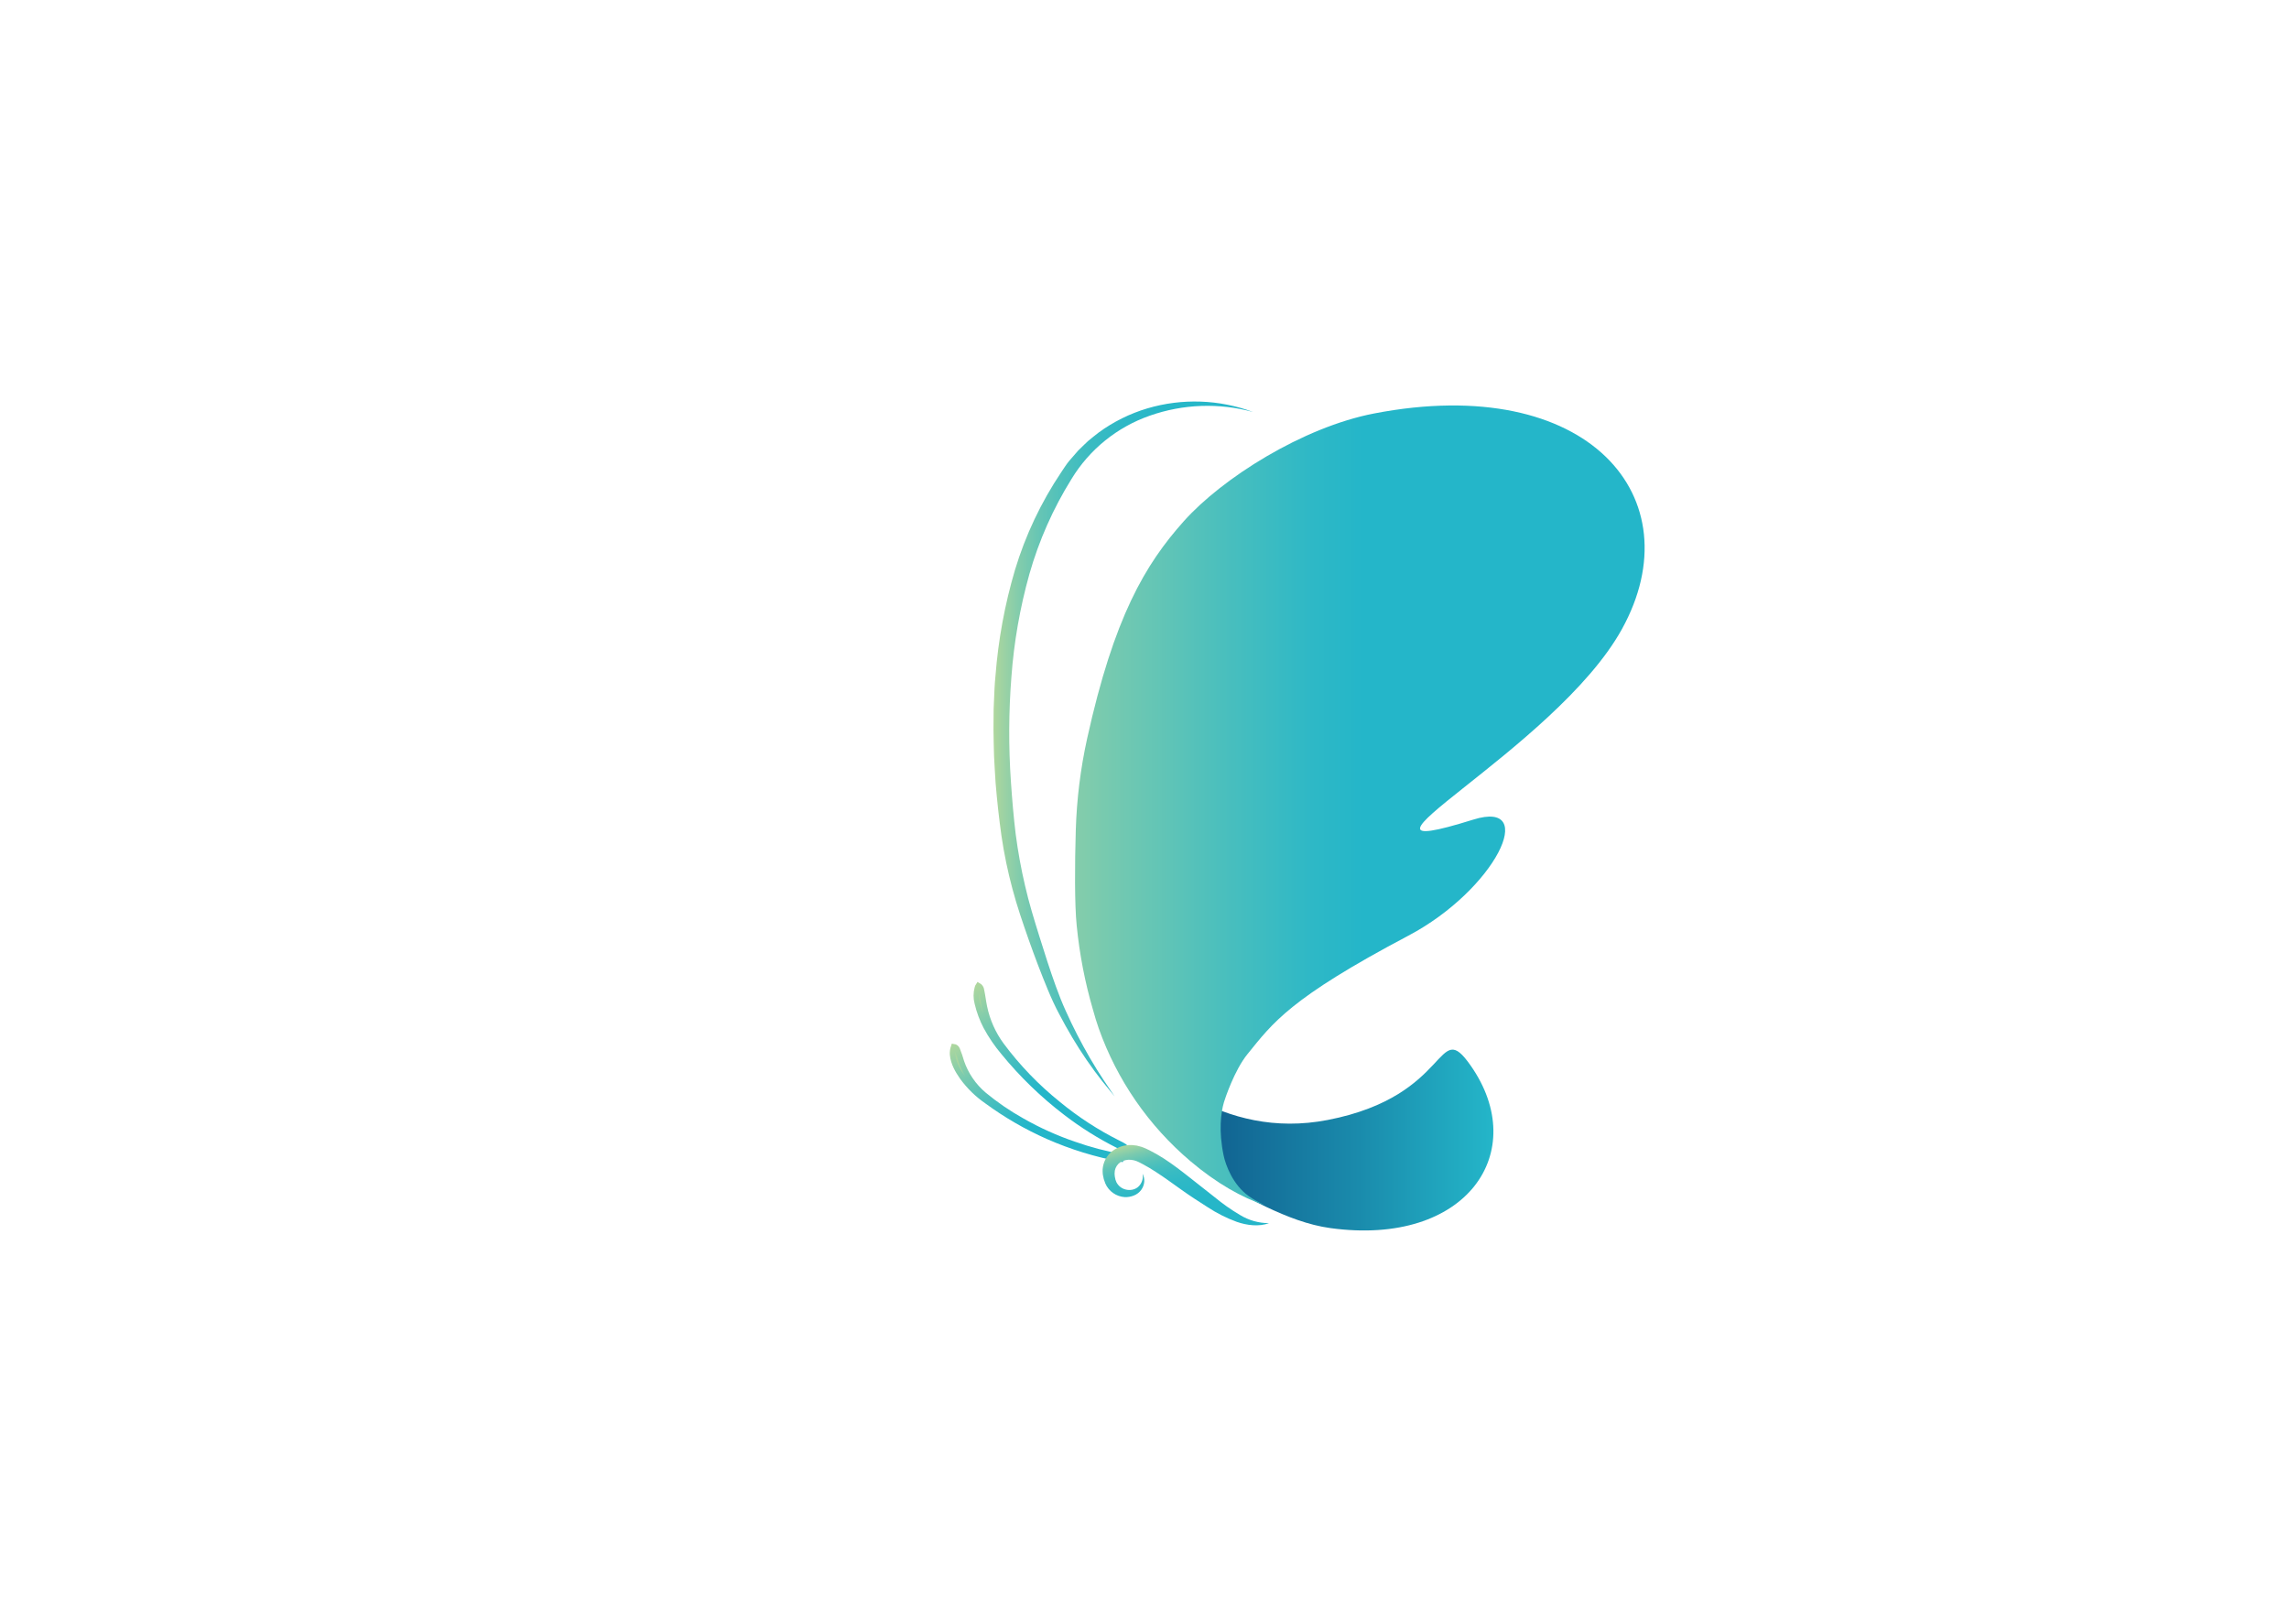
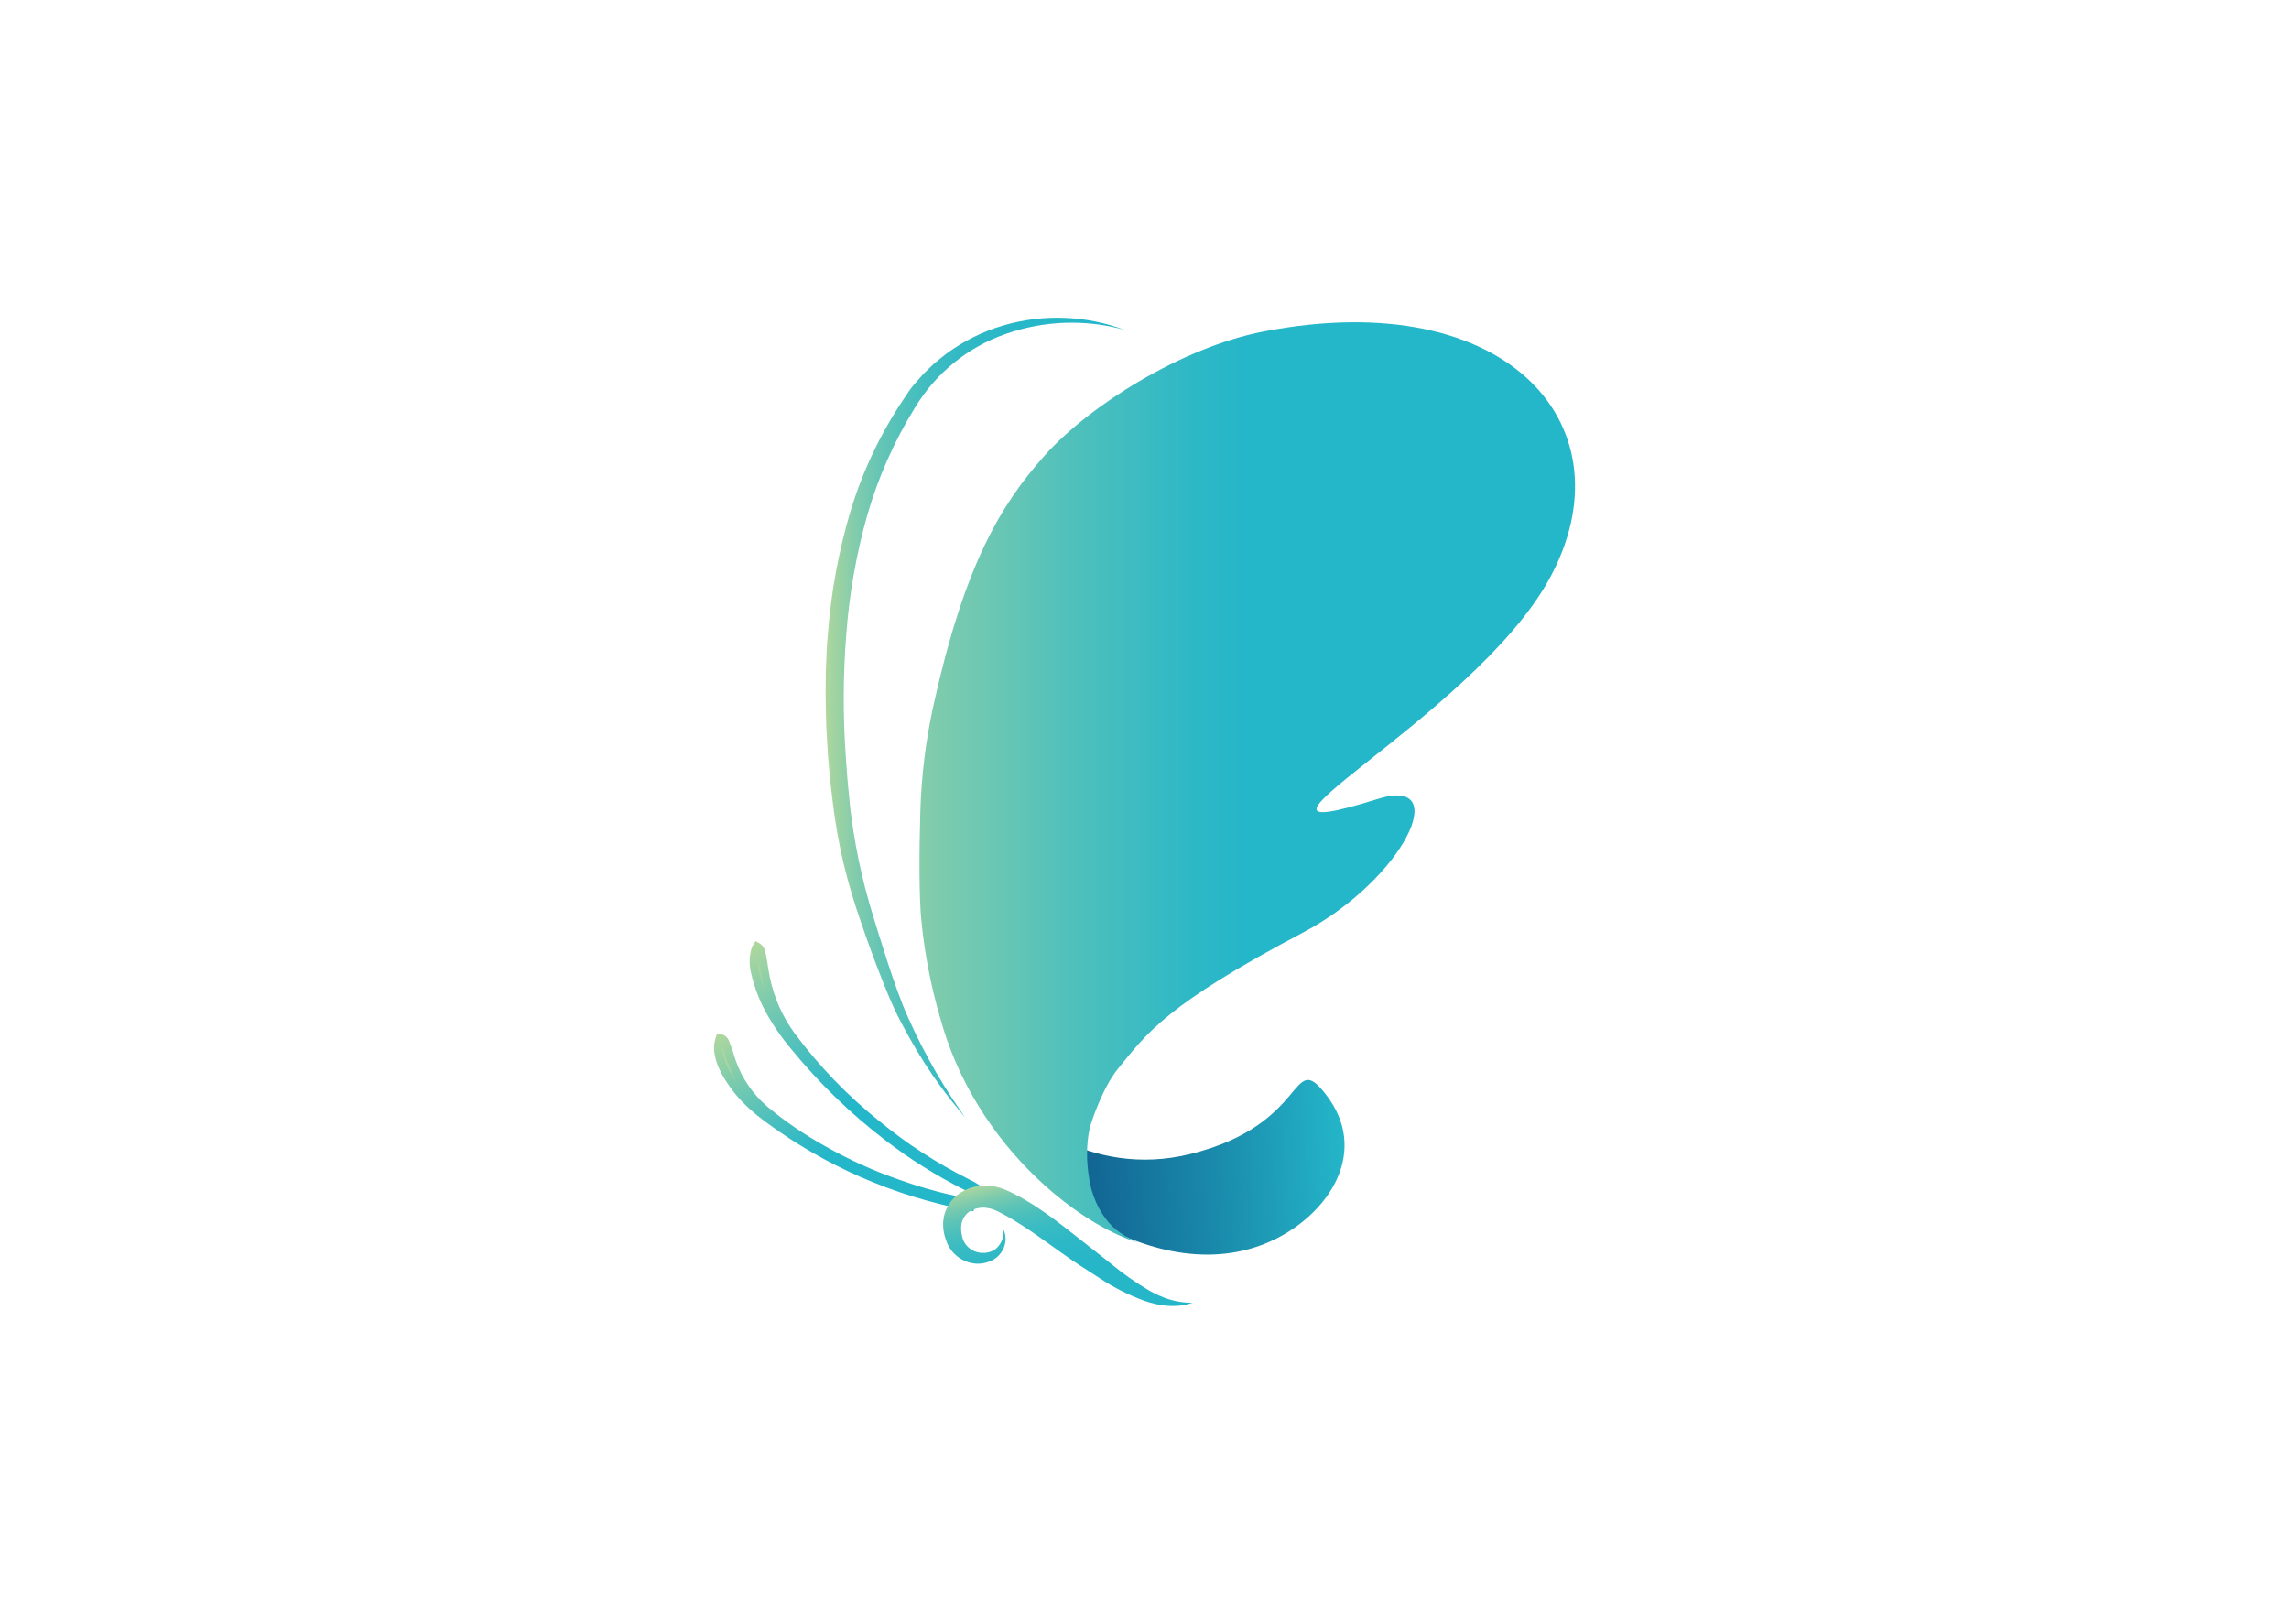
<svg xmlns="http://www.w3.org/2000/svg" xmlns:xlink="http://www.w3.org/1999/xlink" viewBox="0 0 931.854 661.137">
  <defs>
-     <style>.cls-1{fill:url(#linear-gradient);}.cls-2{fill:url(#linear-gradient-2);}.cls-3{fill:url(#linear-gradient-3);}.cls-4,.cls-5{stroke-miterlimit:10;stroke-width:2.216px;}.cls-4{fill:url(#linear-gradient-4);stroke:url(#linear-gradient-5);}.cls-5{fill:url(#linear-gradient-6);stroke:url(#linear-gradient-7);}.cls-6{fill:url(#New_Gradient_Swatch_copy_3);}</style>
-     <linearGradient id="linear-gradient" x1="4268.059" y1="462.019" x2="4421.754" y2="462.019" gradientTransform="matrix(-1, 0, 0, 1, 4876.026, 0)" gradientUnits="userSpaceOnUse">
+     <style>.cls-1{fill:url(#linear-gradient);}.cls-2{fill:url(#linear-gradient-2);}.cls-3{fill:url(#linear-gradient-3);}.cls-4,.cls-5{stroke-miterlimit:10;stroke-width:3.322px;}.cls-4{fill:url(#linear-gradient-4);stroke:url(#linear-gradient-5);}.cls-5{fill:url(#linear-gradient-6);stroke:url(#linear-gradient-7);}.cls-6{fill:url(#New_Gradient_Swatch_copy_3);}</style>
+     <linearGradient id="linear-gradient" x1="4333.841" y1="464.197" x2="4480.34" y2="464.197" gradientTransform="matrix(-0.99877, 0.04965, 0.04965, 0.99877, 4853.109, -207.3796)" gradientUnits="userSpaceOnUse">
      <stop offset="0" stop-color="#24b6c9" />
      <stop offset="0.357" stop-color="#1a8bac" />
      <stop offset="0.785" stop-color="#105e8e" />
      <stop offset="1" stop-color="#0c4c82" />
    </linearGradient>
-     <linearGradient id="linear-gradient-2" x1="404.448" y1="304.96" x2="511.244" y2="304.96" gradientUnits="userSpaceOnUse">
+     <linearGradient id="linear-gradient-2" x1="336.114" y1="292.192" x2="459.023" y2="292.192" gradientUnits="userSpaceOnUse">
      <stop offset="0" stop-color="#b0d79d" />
      <stop offset="0.023" stop-color="#a4d4a1" />
      <stop offset="0.097" stop-color="#82ccac" />
      <stop offset="0.18" stop-color="#65c5b5" />
      <stop offset="0.271" stop-color="#4dc0bc" />
      <stop offset="0.374" stop-color="#3abbc2" />
      <stop offset="0.496" stop-color="#2eb8c6" />
      <stop offset="0.656" stop-color="#26b7c8" />
      <stop offset="1" stop-color="#24b6c9" />
    </linearGradient>
-     <linearGradient id="linear-gradient-3" x1="4206.49" y1="327.881" x2="4477.317" y2="327.881" gradientTransform="matrix(-1, 0, 0, 1, 4876.026, 0)" gradientUnits="userSpaceOnUse">
+     <linearGradient id="linear-gradient-3" x1="4234.829" y1="318.571" x2="4546.517" y2="318.571" gradientTransform="matrix(-1, 0, 0, 1, 4876.026, 0)" gradientUnits="userSpaceOnUse">
      <stop offset="0.423" stop-color="#24b6c9" />
      <stop offset="0.501" stop-color="#2eb8c6" />
      <stop offset="0.637" stop-color="#4bbfbd" />
      <stop offset="0.813" stop-color="#78caaf" />
      <stop offset="1" stop-color="#b0d79d" />
    </linearGradient>
-     <linearGradient id="linear-gradient-4" x1="4461.346" y1="370.787" x2="4517.387" y2="370.787" gradientTransform="matrix(-0.9972, 0.07483, 0.07483, 0.9972, 4876.732, -271.3381)" xlink:href="#linear-gradient-3" />
-     <linearGradient id="linear-gradient-5" x1="4391.328" y1="-602.341" x2="4389.667" y2="-692.274" gradientTransform="matrix(-0.84907, 0.52829, 0.52829, 0.84907, 4495.44, -1334.121)" xlink:href="#linear-gradient-3" />
-     <linearGradient id="linear-gradient-6" x1="4463.142" y1="385.016" x2="4528.804" y2="385.016" gradientTransform="matrix(-0.9972, 0.07483, 0.07483, 0.9972, 4876.732, -271.3381)" xlink:href="#linear-gradient-3" />
-     <linearGradient id="linear-gradient-7" x1="4402.092" y1="-599.244" x2="4400.668" y2="-676.343" gradientTransform="matrix(-0.84907, 0.52829, 0.52829, 0.84907, 4495.44, -1334.121)" xlink:href="#linear-gradient-3" />
-     <linearGradient id="New_Gradient_Swatch_copy_3" x1="488.162" y1="508.781" x2="475.742" y2="461.454" gradientUnits="userSpaceOnUse">
+     <linearGradient id="linear-gradient-4" x1="4522.698" y1="365.752" x2="4606.706" y2="365.752" gradientTransform="matrix(-0.9972, 0.07483, 0.07483, 0.9972, 4876.732, -271.3381)" xlink:href="#linear-gradient-3" />
+     <linearGradient id="linear-gradient-5" x1="4457.397" y1="-619.228" x2="4454.907" y2="-754.041" gradientTransform="matrix(-0.84907, 0.52829, 0.52829, 0.84907, 4495.44, -1334.121)" xlink:href="#linear-gradient-3" />
+     <linearGradient id="linear-gradient-6" x1="4525.39" y1="387.081" x2="4623.82" y2="387.081" gradientTransform="matrix(-0.9972, 0.07483, 0.07483, 0.9972, 4876.732, -271.3381)" xlink:href="#linear-gradient-3" />
+     <linearGradient id="linear-gradient-7" x1="4473.534" y1="-614.586" x2="4471.399" y2="-730.16" gradientTransform="matrix(-0.84907, 0.52829, 0.52829, 0.84907, 4495.44, -1334.121)" xlink:href="#linear-gradient-3" />
+     <linearGradient id="New_Gradient_Swatch_copy_3" x1="442.833" y1="546.533" x2="424.216" y2="475.589" gradientUnits="userSpaceOnUse">
      <stop offset="0" stop-color="#24b6c9" />
      <stop offset="0.42" stop-color="#26b6c8" />
      <stop offset="0.572" stop-color="#2db8c6" />
      <stop offset="0.68" stop-color="#38bbc3" />
      <stop offset="0.767" stop-color="#49bfbd" />
      <stop offset="0.842" stop-color="#5fc4b6" />
      <stop offset="0.908" stop-color="#7bcaae" />
      <stop offset="0.966" stop-color="#9ad2a4" />
      <stop offset="1" stop-color="#b0d79d" />
    </linearGradient>
  </defs>
  <g id="Layer_2" data-name="Layer 2">
-     <path class="cls-1" d="M454.272,423.027a125.951,125.951,0,0,0,37.373,54.117c.016.016.049.049.065.049a149.88,149.88,0,0,0,23.746,14.215h.016c8.389,3.966,17.103,7.396,26.129,8.633,55.56,7.617,81.643-31.068,57.139-66.132-14.179-20.29-7.411,12.227-58.167,22.1-21.722,4.227-39.984-.979-54.591-8.878C472.028,439.592,461.404,429.588,454.272,423.027Z" />
-     <path class="cls-2" d="M510.147,167.756a70.438,70.438,0,0,0-42.053,1.492,60.676,60.676,0,0,0-31.905,25.819,152.042,152.042,0,0,0-17.123,38.67,212.546,212.546,0,0,0-7.324,41.879,289.649,289.649,0,0,0-.193,42.732c.484,7.115,1.081,14.276,1.942,21.33a213.031,213.031,0,0,0,3.814,20.973c1.577,6.932,3.683,13.749,5.827,20.63,2.14,6.857,4.307,13.714,6.748,20.442,1.227,3.383,2.511,6.635,3.998,9.909q2.2,4.899,4.654,9.686c1.652,3.181,3.355,6.34,5.158,9.446,1.805,3.105,3.72,6.147,5.687,9.164l-.04-.046.025.026.032.034.013.019,4.359,6.469-4.932-6.075.045.053-.027-.024-.012-.01-.028-.036a165.211,165.211,0,0,1-12.292-17.904q-2.777-4.679-5.306-9.508c-1.711-3.188-3.254-6.575-4.635-9.912-2.788-6.709-5.343-13.48-7.763-20.299-1.199-3.42-2.373-6.818-3.517-10.281q-1.709-5.199-3.13-10.493a187.622,187.622,0,0,1-4.453-21.461c-1.027-7.24-1.811-14.435-2.41-21.697-.254-3.629-.429-7.265-.629-10.899-.072-3.641-.231-7.28-.229-10.925l.041-5.468.021-2.734.112-2.734c.163-3.645.256-7.294.644-10.929a208.192,208.192,0,0,1,7.952-43.104,148.182,148.182,0,0,1,18.79-39.682c1.048-1.522,1.962-3.059,3.218-4.594,1.222-1.406,2.417-2.832,3.662-4.214,1.344-1.3,2.657-2.63,4.026-3.895,1.458-1.168,2.877-2.38,4.365-3.499a64.938,64.938,0,0,1,19.841-9.835A68.095,68.095,0,0,1,510.147,167.756Z" />
-     <path class="cls-3" d="M438.331,376.917a187.676,187.676,0,0,0,6.642,34.305l.016.033c.685,2.53,1.452,5.027,2.301,7.458a125.951,125.951,0,0,0,37.373,54.117c.016.016.049.049.065.049,10.363,8.797,21.037,14.868,30.094,17.789a34.421,34.421,0,0,1-6.332-3.574h-.016c-6.561-4.586-9.528-12.748-10.339-16.64-2.082-9.994-1.104-17.452.137-21.67.395-1.343,4.25-13.03,9.592-19.6,10.286-12.649,17.027-22.622,65.509-48.223,35.355-18.67,53.302-55.642,26.422-47.247-64.723,20.214,33.323-28.38,60.482-77.537,29.532-53.452-13.614-104.631-100.846-87.831-29.189,5.622-61.911,26.418-77.487,43.857-15.75,17.635-28.438,39.017-39.372,88.516a201.027,201.027,0,0,0-4.619,37.324C437.532,351.914,437.45,368.381,438.331,376.917Z" />
-     <path class="cls-4" d="M430.802,449.533a130.733,130.733,0,0,1-23.16-24.049,39.888,39.888,0,0,1-6.879-15.493c-.484-2.264-.715-4.569-1.205-6.831a2.434,2.434,0,0,0-1.266-1.897,2.958,2.958,0,0,0-.437,1.038,11.826,11.826,0,0,0-.008,6.137,40.709,40.709,0,0,0,3.596,9.669,60.927,60.927,0,0,0,7.154,10.468A151.267,151.267,0,0,0,433.979,453.12a132.038,132.038,0,0,0,21.255,13.31c2.661,1.316,5.259,1.562-.043-1.039A129.135,129.135,0,0,1,430.802,449.533Z" />
-     <path class="cls-5" d="M416.05,456.342a103.275,103.275,0,0,1-15.482-10.6,30.434,30.434,0,0,1-9.151-13.396,48.256,48.256,0,0,0-1.709-5.013,1.797,1.797,0,0,0-1.474-1.184,8.377,8.377,0,0,0-.451,3.261c.356,3.55,2.11,6.501,4.076,9.327a41.709,41.709,0,0,0,9.907,9.621,132.886,132.886,0,0,0,24.92,14.419,134.58,134.58,0,0,0,29.7,9.151l.364-.899a119.335,119.335,0,0,1-19.375-5.083A121.899,121.899,0,0,1,416.05,456.342Z" />
-     <path class="cls-6" d="M516.63,498.035c-4.131,1.507-8.952.922-13.147-.539a57.755,57.755,0,0,1-11.852-5.969c-1.847-1.165-3.635-2.329-5.421-3.501-1.843-1.187-3.616-2.445-5.376-3.684-3.511-2.49-6.907-5.004-10.387-7.236-1.731-1.129-3.484-2.189-5.277-3.129l-1.345-.7a4.8,4.8,0,0,0-.605-.277l-.551-.236c-.367-.161-.756-.216-1.131-.345-.382-.073-.767-.12-1.15-.187a7.134,7.134,0,0,0-4.265.974,5.356,5.356,0,0,0-2.278,3.442c-.02.386-.083.769-.094,1.174.043.411.017.825.092,1.252.096.418.168.879.269,1.278a5.909,5.909,0,0,0,.417,1.072,5.75,5.75,0,0,0,3.734,2.912,6.013,6.013,0,0,0,2.611.089,5.186,5.186,0,0,0,2.408-1.11,5.736,5.736,0,0,0,1.853-5.423,5.952,5.952,0,0,1,.697,3.266,6.614,6.614,0,0,1-1.246,3.338,6.733,6.733,0,0,1-2.975,2.275,8.819,8.819,0,0,1-3.749.654,9.25,9.25,0,0,1-7.866-5.518c-.253-.612-.431-1.199-.643-1.809a19.234,19.234,0,0,1-.4-1.926,18.24,18.24,0,0,1-.071-2.042,10.626,10.626,0,0,1,1.153-4.097,10.45,10.45,0,0,1,2.765-3.329,12.461,12.461,0,0,1,7.887-2.485,20.466,20.466,0,0,1,2.041.218,19.083,19.083,0,0,1,1.968.515l.946.358a9.21,9.21,0,0,1,.87.366l1.539.733a66.774,66.774,0,0,1,5.838,3.366c3.734,2.43,7.19,5.103,10.548,7.761l5.003,3.94c1.715,1.313,3.399,2.673,5.058,3.986a79.531,79.531,0,0,0,10.235,7.196A22.576,22.576,0,0,0,516.63,498.035Z" />
+     <path class="cls-1" d="M399.526,442.117a122.002,122.002,0,0,0,38.759,50.558c.017.015.05.045.065.044,1.47-.072,5.352,3.361,6.654,4.132,22.561,13.354,50.682,19.866,75.275,7.109,22.013-11.418,36.799-36.002,19.535-58.264-14.693-18.947-6.582,12.185-55.21,24.179-20.812,5.134-38.73.976-53.241-5.963C417.501,457.289,406.741,448.121,399.526,442.117Z" />
+     <path class="cls-2" d="M457.761,134.287a81.065,81.065,0,0,0-48.397,1.717,69.83,69.83,0,0,0-36.719,29.715,174.985,174.985,0,0,0-19.706,44.505,244.621,244.621,0,0,0-8.429,48.198,333.358,333.358,0,0,0-.222,49.18c.347,4.096.521,8.206.949,12.298.419,4.088.749,8.21,1.286,12.25a245.189,245.189,0,0,0,4.389,24.138q1.391,5.982,3.104,11.89c1.151,3.936,2.372,7.913,3.602,11.852,2.463,7.892,4.957,15.783,7.766,23.526,1.412,3.894,2.89,7.636,4.601,11.405q2.532,5.638,5.357,11.147c1.901,3.661,3.861,7.297,5.936,10.872,2.078,3.573,4.281,7.075,6.544,10.546l-.046-.053.029.031.037.039.015.022,5.017,7.445-5.677-6.991.051.061-.031-.028-.014-.012-.033-.041a190.153,190.153,0,0,1-14.147-20.605q-3.196-5.385-6.106-10.942c-.957-1.842-1.94-3.72-2.814-5.642-.883-1.913-1.711-3.836-2.52-5.765-3.209-7.722-6.149-15.514-8.934-23.362-1.38-3.936-2.731-7.847-4.048-11.832q-1.967-5.983-3.602-12.076A215.916,215.916,0,0,1,339.874,333.074c-1.182-8.333-2.085-16.613-2.773-24.971-.292-4.176-.494-8.361-.724-12.544-.083-4.191-.265-8.379-.263-12.573l.048-6.293.024-3.147.129-3.146c.187-4.195.295-8.394.741-12.578a239.602,239.602,0,0,1,9.152-49.607,170.537,170.537,0,0,1,21.625-45.669c1.207-1.752,2.258-3.521,3.703-5.287,1.406-1.619,2.781-3.259,4.214-4.849,1.546-1.496,3.058-3.027,4.634-4.483,1.678-1.344,3.312-2.739,5.023-4.027a74.736,74.736,0,0,1,22.834-11.318A78.369,78.369,0,0,1,457.761,134.287Z" />
+     <path class="cls-3" d="M375.11,375.005a215.992,215.992,0,0,0,7.645,39.481l.019.038c.789,2.911,1.671,5.785,2.648,8.584,9.091,26.314,25.694,47.595,43.012,62.283.019.019.056.056.075.056,11.927,10.124,24.211,17.111,34.635,20.473a39.614,39.614,0,0,1-7.288-4.113h-.019c-7.551-5.278-10.965-14.672-11.899-19.151-2.396-11.501-1.271-20.085.158-24.94.455-1.546,4.891-14.996,11.04-22.557,11.838-14.557,19.596-26.035,75.393-55.499,40.689-21.487,61.344-64.037,30.409-54.375-74.489,23.264,38.351-32.662,69.608-89.235,33.988-61.517-15.668-120.418-116.062-101.082-33.593,6.47-71.252,30.403-89.178,50.474-18.127,20.296-32.729,44.904-45.313,101.871a231.356,231.356,0,0,0-5.316,42.955C374.189,346.23,374.095,365.182,375.11,375.005Z" />
+     <path class="cls-4" d="M356.849,457.719a195.974,195.974,0,0,1-34.717-36.05,59.794,59.794,0,0,1-10.312-23.224c-.726-3.394-1.072-6.849-1.806-10.239A3.648,3.648,0,0,0,308.116,385.361a4.435,4.435,0,0,0-.656,1.556,17.727,17.727,0,0,0-.012,9.199,61.024,61.024,0,0,0,5.39,14.494A91.331,91.331,0,0,0,323.563,426.303a226.755,226.755,0,0,0,38.048,36.792,197.931,197.931,0,0,0,31.862,19.952c3.989,1.973,7.884,2.341-.065-1.557A193.578,193.578,0,0,1,356.849,457.719Z" />
+     <path class="cls-5" d="M334.735,467.926A154.81,154.81,0,0,1,311.526,452.036a45.622,45.622,0,0,1-13.717-20.08,72.34,72.34,0,0,0-2.561-7.515,2.694,2.694,0,0,0-2.21-1.775,12.557,12.557,0,0,0-.677,4.888c.533,5.321,3.163,9.746,6.11,13.982,4.006,5.76,9.237,10.307,14.851,14.422a199.202,199.202,0,0,0,37.357,21.614,201.74,201.74,0,0,0,44.522,13.717l.546-1.348a178.887,178.887,0,0,1-29.044-7.62A182.731,182.731,0,0,1,334.735,467.926Z" />
+     <path class="cls-6" d="M485.508,530.425c-.771.24-1.557.474-2.356.694a22.525,22.525,0,0,1-2.446.442,15.489,15.489,0,0,1-2.499.171l-1.265.029c-.423.005-.836-.05-1.257-.072a24.236,24.236,0,0,1-2.522-.246l-2.5-.439c-1.63-.404-3.28-.822-4.862-1.384a86.819,86.819,0,0,1-17.765-8.95c-2.769-1.747-5.449-3.491-8.126-5.248-2.763-1.78-5.421-3.665-8.058-5.523l-7.806-5.564c-2.58-1.83-5.15-3.62-7.764-5.283-2.594-1.692-5.222-3.281-7.91-4.69l-2.016-1.049c-.162-.081-.35-.188-.492-.247l-.415-.169-.826-.353c-.55-.241-1.133-.324-1.695-.518-.573-.109-1.149-.181-1.725-.28a10.694,10.694,0,0,0-6.393,1.461,7.74,7.74,0,0,0-2.187,2.19,8.103,8.103,0,0,0-1.228,2.969c-.03.579-.125,1.153-.142,1.76.065.616.025,1.237.139,1.876.143.626.252,1.317.403,1.915a8.855,8.855,0,0,0,.625,1.607,8.606,8.606,0,0,0,5.598,4.363,9.181,9.181,0,0,0,3.908.118,7.631,7.631,0,0,0,3.615-1.645,8.598,8.598,0,0,0,2.777-8.129,8.923,8.923,0,0,1,1.045,4.896,9.915,9.915,0,0,1-1.868,5.004,10.214,10.214,0,0,1-4.454,3.429,13.062,13.062,0,0,1-5.626.964,13.87,13.87,0,0,1-11.791-8.274c-.379-.918-.646-1.797-.963-2.711a28.84,28.84,0,0,1-.6-2.888,27.352,27.352,0,0,1-.107-3.061l.215-1.566a8.015,8.015,0,0,1,.325-1.56,13.982,13.982,0,0,1,1.188-3.016,15.667,15.667,0,0,1,4.145-4.99,18.68,18.68,0,0,1,11.824-3.725,30.699,30.699,0,0,1,3.059.327,28.626,28.626,0,0,1,2.95.771l1.417.536.707.276c.231.093.396.182.597.273.768.366,1.547.719,2.306,1.099a100.075,100.075,0,0,1,8.752,5.046q4.186,2.745,8.121,5.684c2.609,1.976,5.181,3.947,7.691,5.95l7.5,5.907c2.571,1.968,5.096,4.007,7.582,5.976a118.704,118.704,0,0,0,15.344,10.785C473.037,528.453,478.952,530.571,485.508,530.425Z" />
  </g>
</svg>
